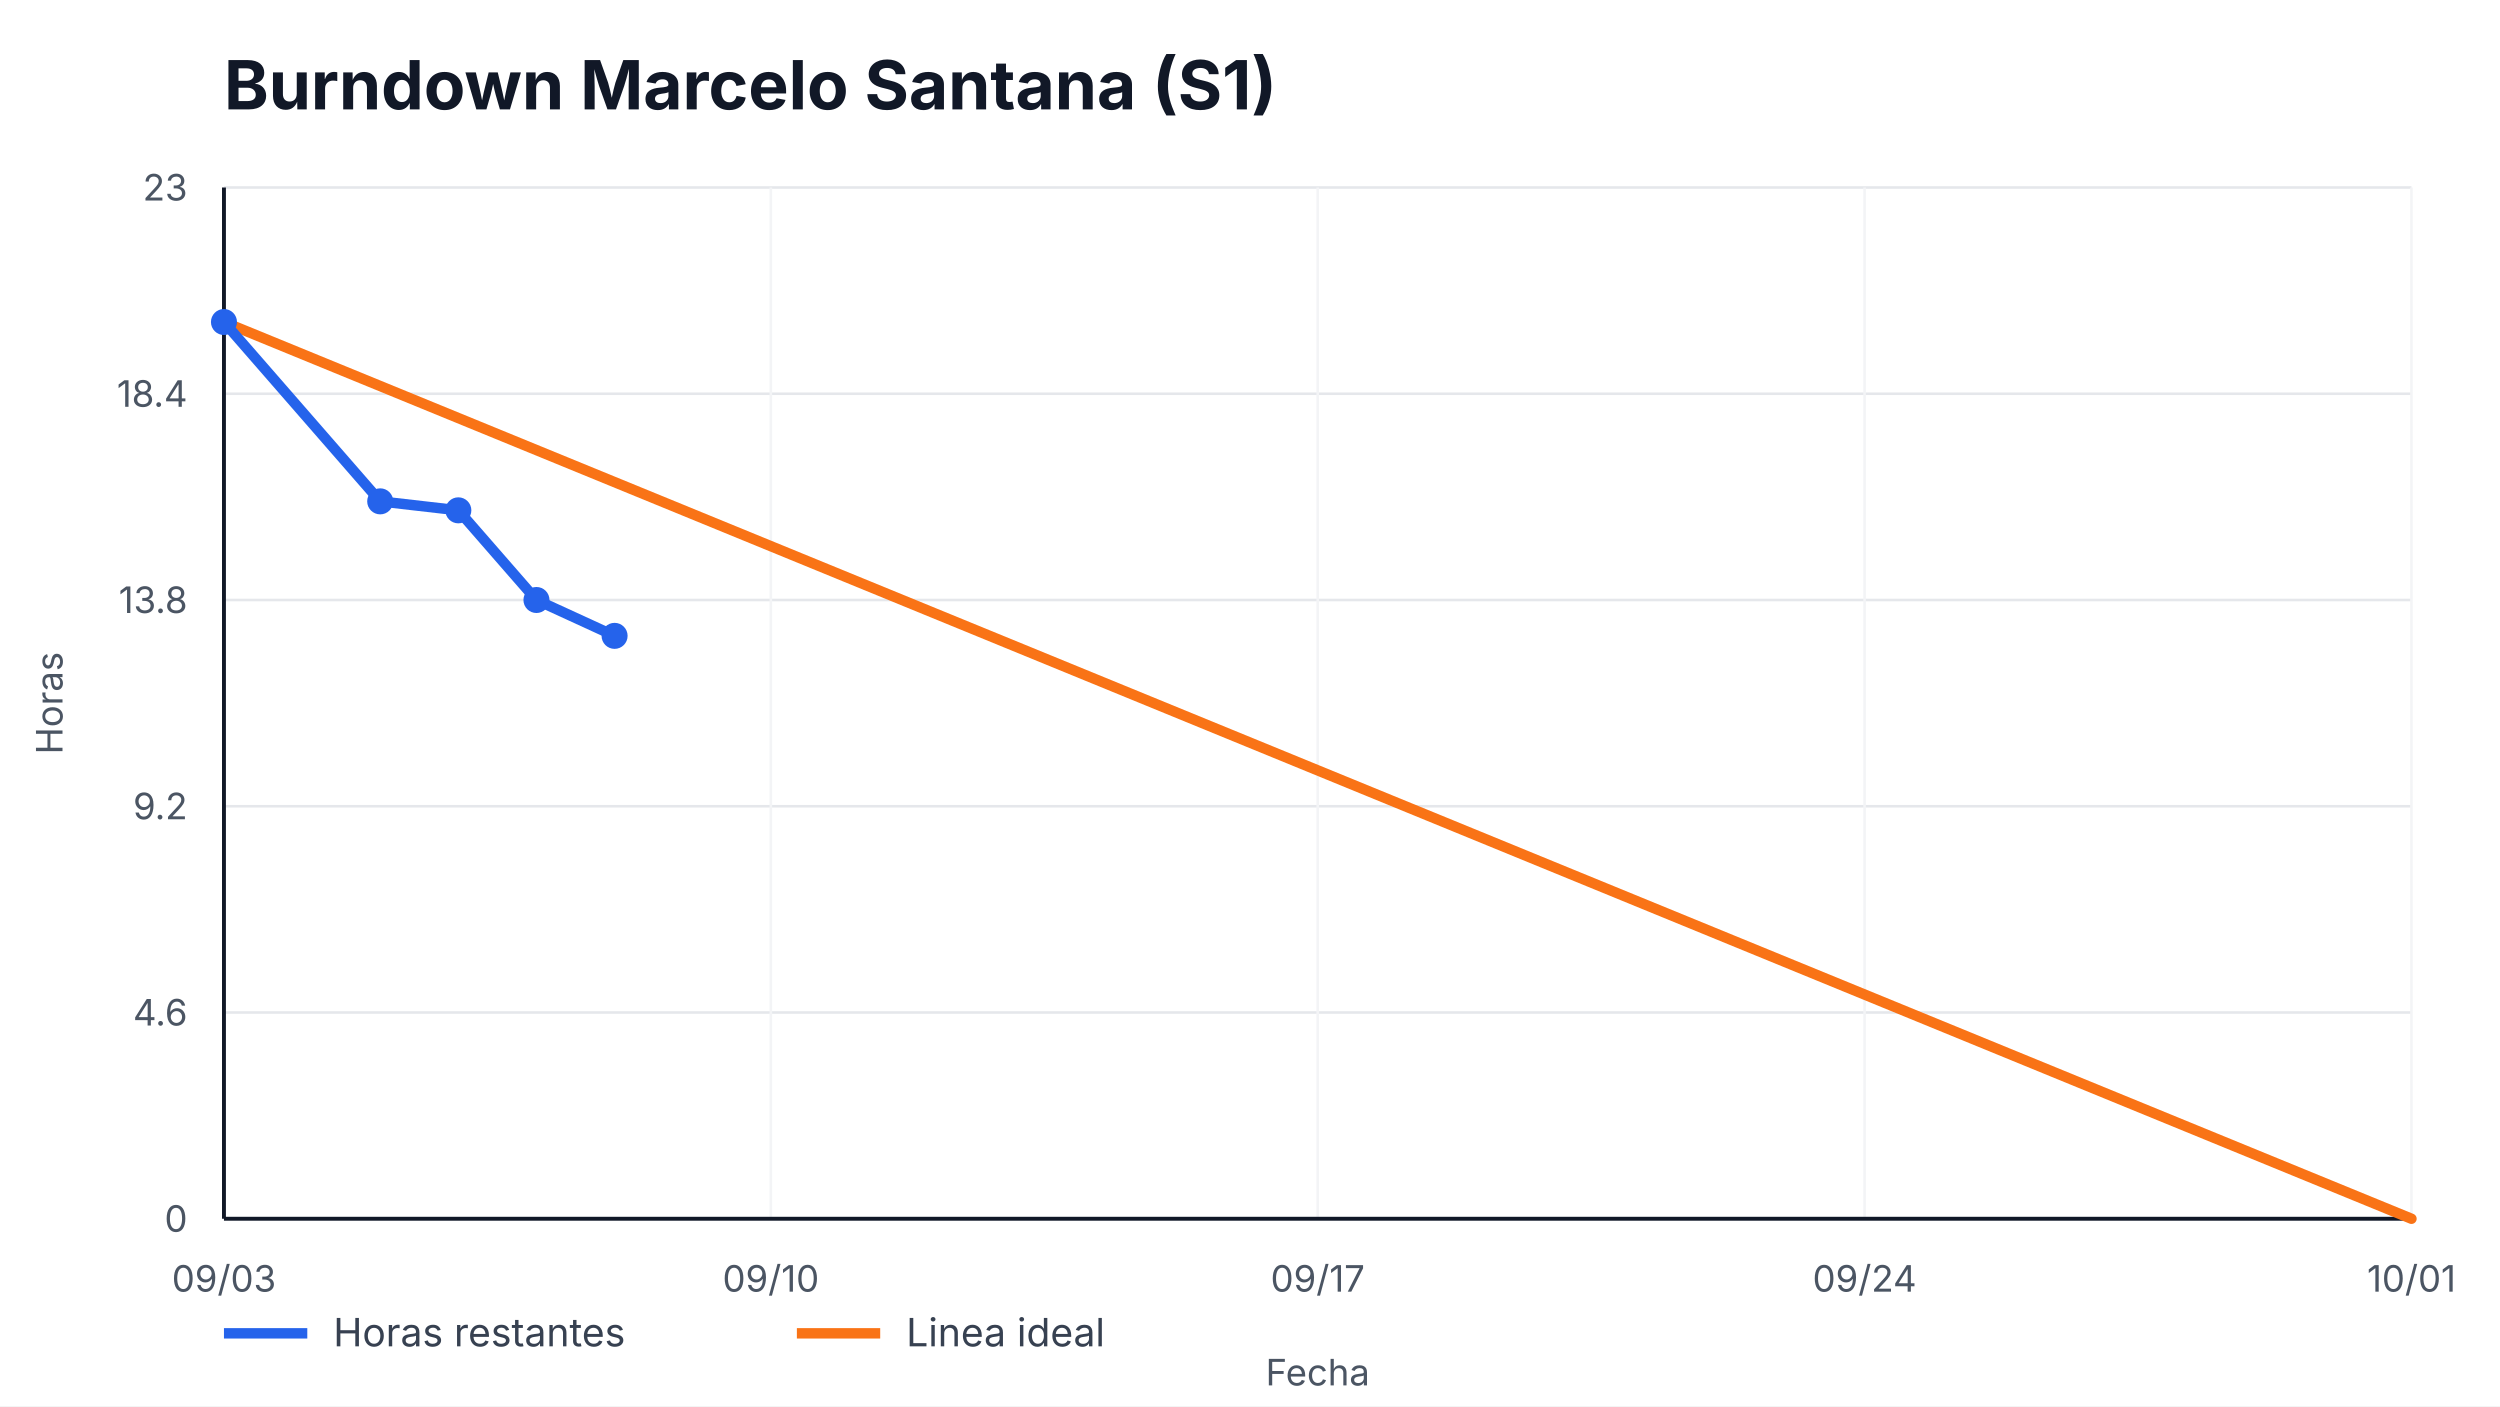
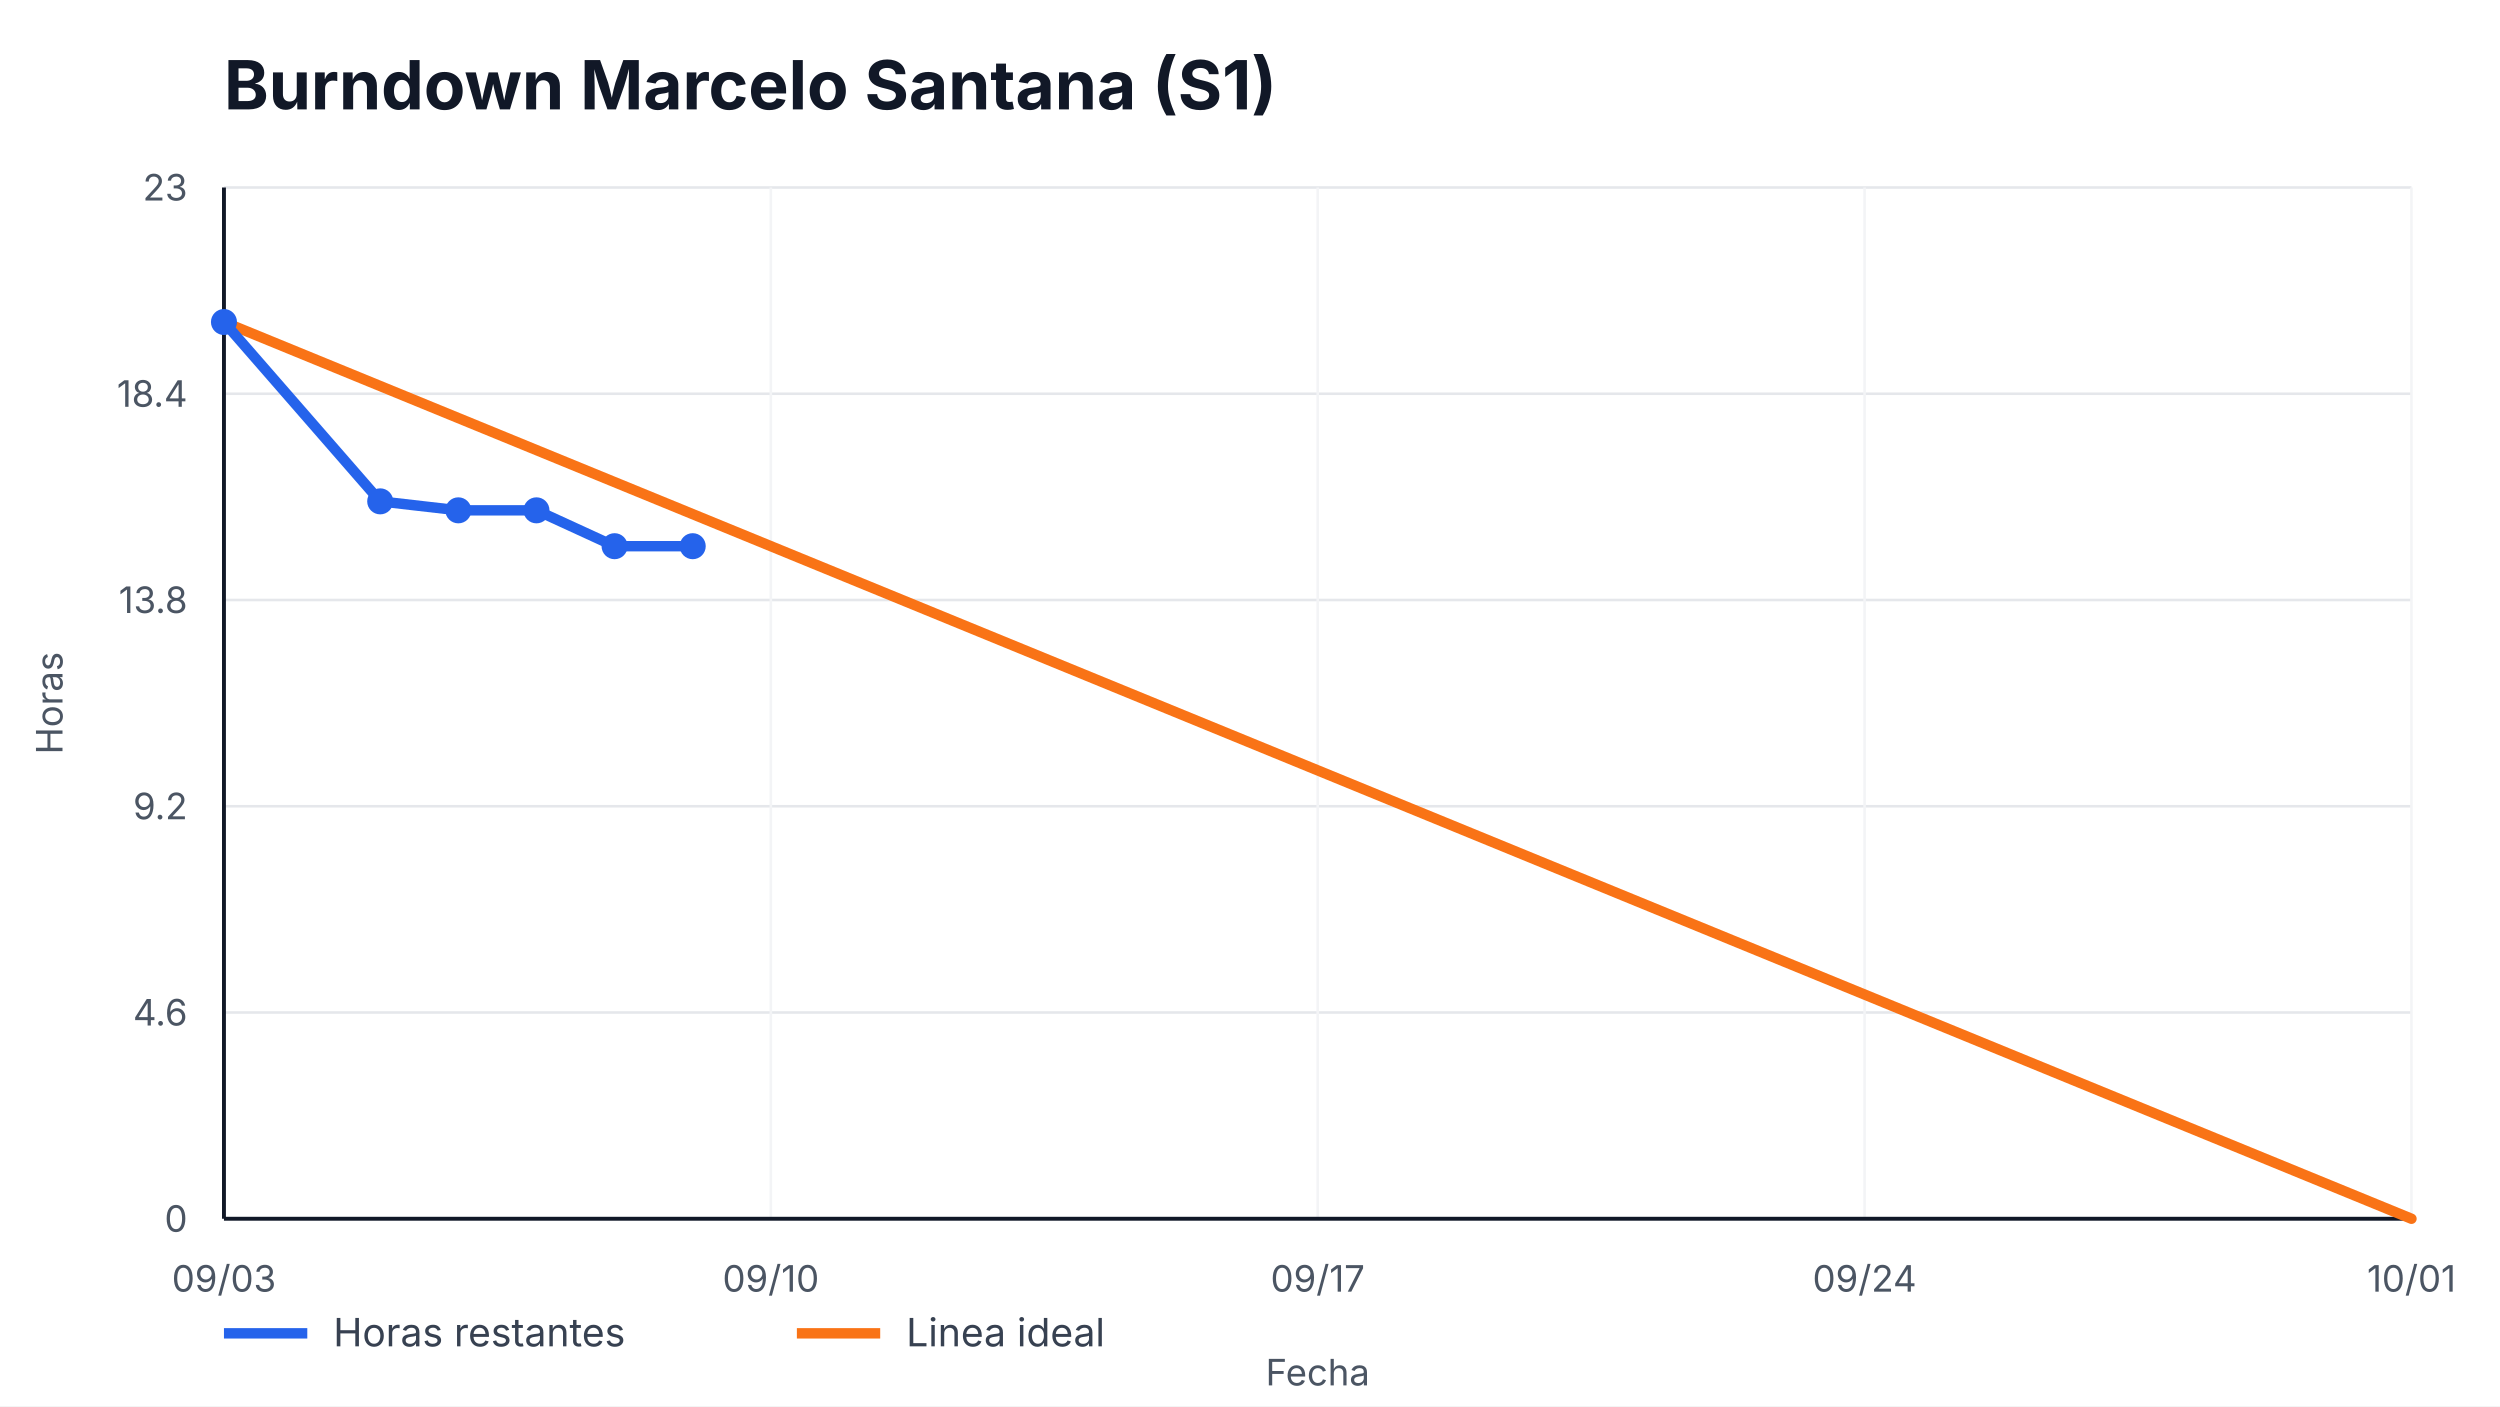
<svg xmlns="http://www.w3.org/2000/svg" width="960" height="540" viewBox="0 0 960 540" role="img" aria-label="Burndown Marcelo Santana (S1)">
  <style>
    text { font-family: -apple-system, BlinkMacSystemFont, "Segoe UI", sans-serif; fill: #111827; }
    .title { font-size: 26px; font-weight: 700; }
    .axis { font-size: 14px; fill: #4b5563; }
    .legend { font-size: 15px; fill: #374151; }
    .overrun { font-size: 14px; font-weight: 700; fill: #b91c1c; }
  </style>
  <rect width="100%" height="100%" fill="#ffffff" />
  <text x="86" y="42" class="title">Burndown Marcelo Santana (S1)</text>
  <g>
    <line x1="86" y1="468.00" x2="926" y2="468.00" stroke="#e5e7eb" />
    <line x1="86" y1="388.80" x2="926" y2="388.80" stroke="#e5e7eb" />
    <line x1="86" y1="309.60" x2="926" y2="309.60" stroke="#e5e7eb" />
    <line x1="86" y1="230.40" x2="926" y2="230.40" stroke="#e5e7eb" />
    <line x1="86" y1="151.20" x2="926" y2="151.20" stroke="#e5e7eb" />
    <line x1="86" y1="72.00" x2="926" y2="72.00" stroke="#e5e7eb" />
  </g>
  <g>
    <line x1="86.00" y1="72" x2="86.00" y2="468" stroke="#f3f4f6" />
    <text x="86.00" y="496" text-anchor="middle" class="axis">09/03</text>
    <line x1="296.00" y1="72" x2="296.00" y2="468" stroke="#f3f4f6" />
    <text x="296.00" y="496" text-anchor="middle" class="axis">09/10</text>
    <line x1="506.00" y1="72" x2="506.00" y2="468" stroke="#f3f4f6" />
    <text x="506.00" y="496" text-anchor="middle" class="axis">09/17</text>
    <line x1="716.00" y1="72" x2="716.00" y2="468" stroke="#f3f4f6" />
    <text x="716.00" y="496" text-anchor="middle" class="axis">09/24</text>
    <line x1="926.00" y1="72" x2="926.00" y2="468" stroke="#f3f4f6" />
    <text x="926.00" y="496" text-anchor="middle" class="axis">10/01</text>
  </g>
  <line x1="86" y1="468" x2="926" y2="468" stroke="#111827" stroke-width="1.5" />
  <line x1="86" y1="72" x2="86" y2="468" stroke="#111827" stroke-width="1.5" />
  <g>
    <text x="72" y="473.00" text-anchor="end" class="axis">0</text>
    <text x="72" y="393.80" text-anchor="end" class="axis">4.6</text>
    <text x="72" y="314.60" text-anchor="end" class="axis">9.2</text>
    <text x="72" y="235.40" text-anchor="end" class="axis">13.8</text>
    <text x="72" y="156.20" text-anchor="end" class="axis">18.4</text>
    <text x="72" y="77.00" text-anchor="end" class="axis">23</text>
  </g>
  <polyline points="86.00,123.65 926.00,468.00" fill="none" stroke="#f97316" stroke-width="4" stroke-linecap="round" />
-   <polyline points="86.00,123.65 146.00,192.52 176.00,195.97 206.00,230.40 236.00,244.17" fill="none" stroke="#2563eb" stroke-width="4" stroke-linecap="round" stroke-linejoin="round" />
+   <polyline points="86.00,123.65 146.00,192.52 176.00,195.97 206.00,195.97 236.00,209.74 266.00,209.74" fill="none" stroke="#2563eb" stroke-width="4" stroke-linecap="round" stroke-linejoin="round" />
  <g>
    <circle cx="86.00" cy="123.65" r="5" fill="#2563eb" />
    <circle cx="146.00" cy="192.52" r="5" fill="#2563eb" />
    <circle cx="176.00" cy="195.97" r="5" fill="#2563eb" />
-     <circle cx="206.00" cy="230.40" r="5" fill="#2563eb" />
-     <circle cx="236.00" cy="244.17" r="5" fill="#2563eb" />
+     <circle cx="206.00" cy="195.97" r="5" fill="#2563eb" />
+     <circle cx="236.00" cy="209.74" r="5" fill="#2563eb" />
+     <circle cx="266.00" cy="209.74" r="5" fill="#2563eb" />
  </g>
  <line x1="86" y1="512" x2="118" y2="512" stroke="#2563eb" stroke-width="4" />
  <text x="128" y="517" class="legend">Horas restantes</text>
  <line x1="306" y1="512" x2="338" y2="512" stroke="#f97316" stroke-width="4" />
  <text x="348" y="517" class="legend">Linea ideal</text>
  <text x="506.0" y="532" text-anchor="middle" class="axis">Fecha</text>
  <text x="24" y="270.0" transform="rotate(-90 24,270.0)" text-anchor="middle" class="axis">Horas</text>
</svg>
